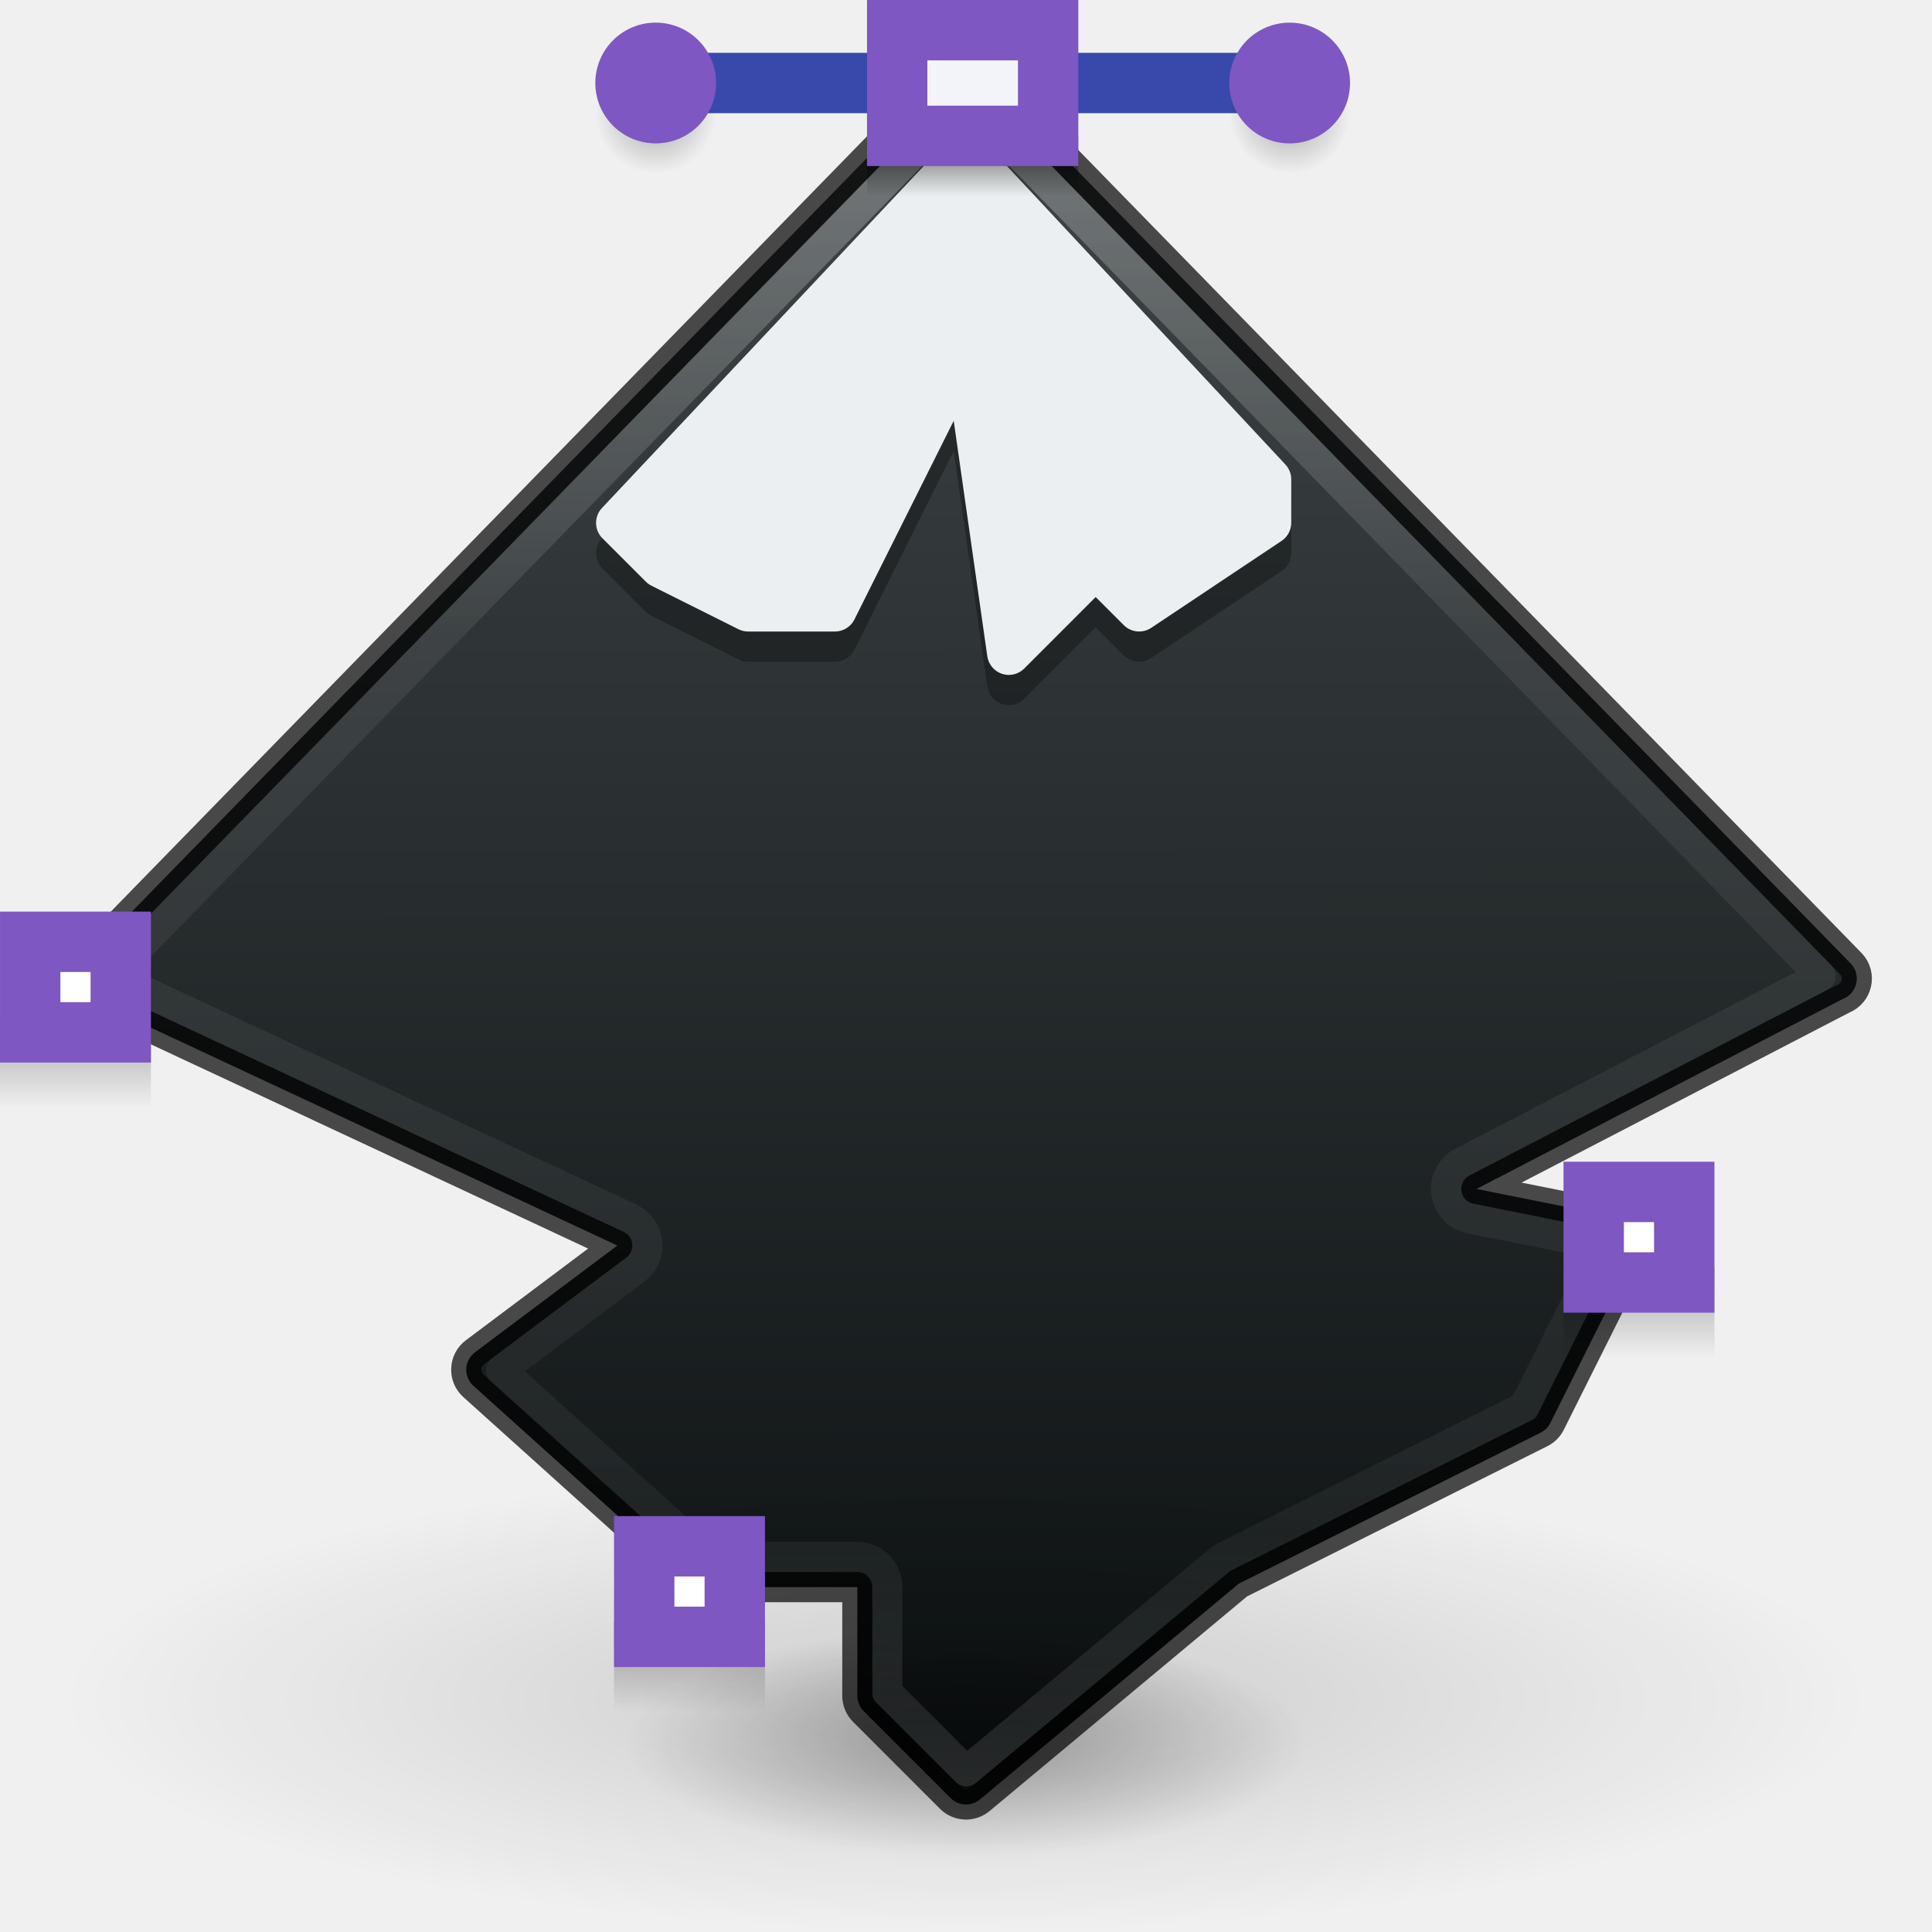
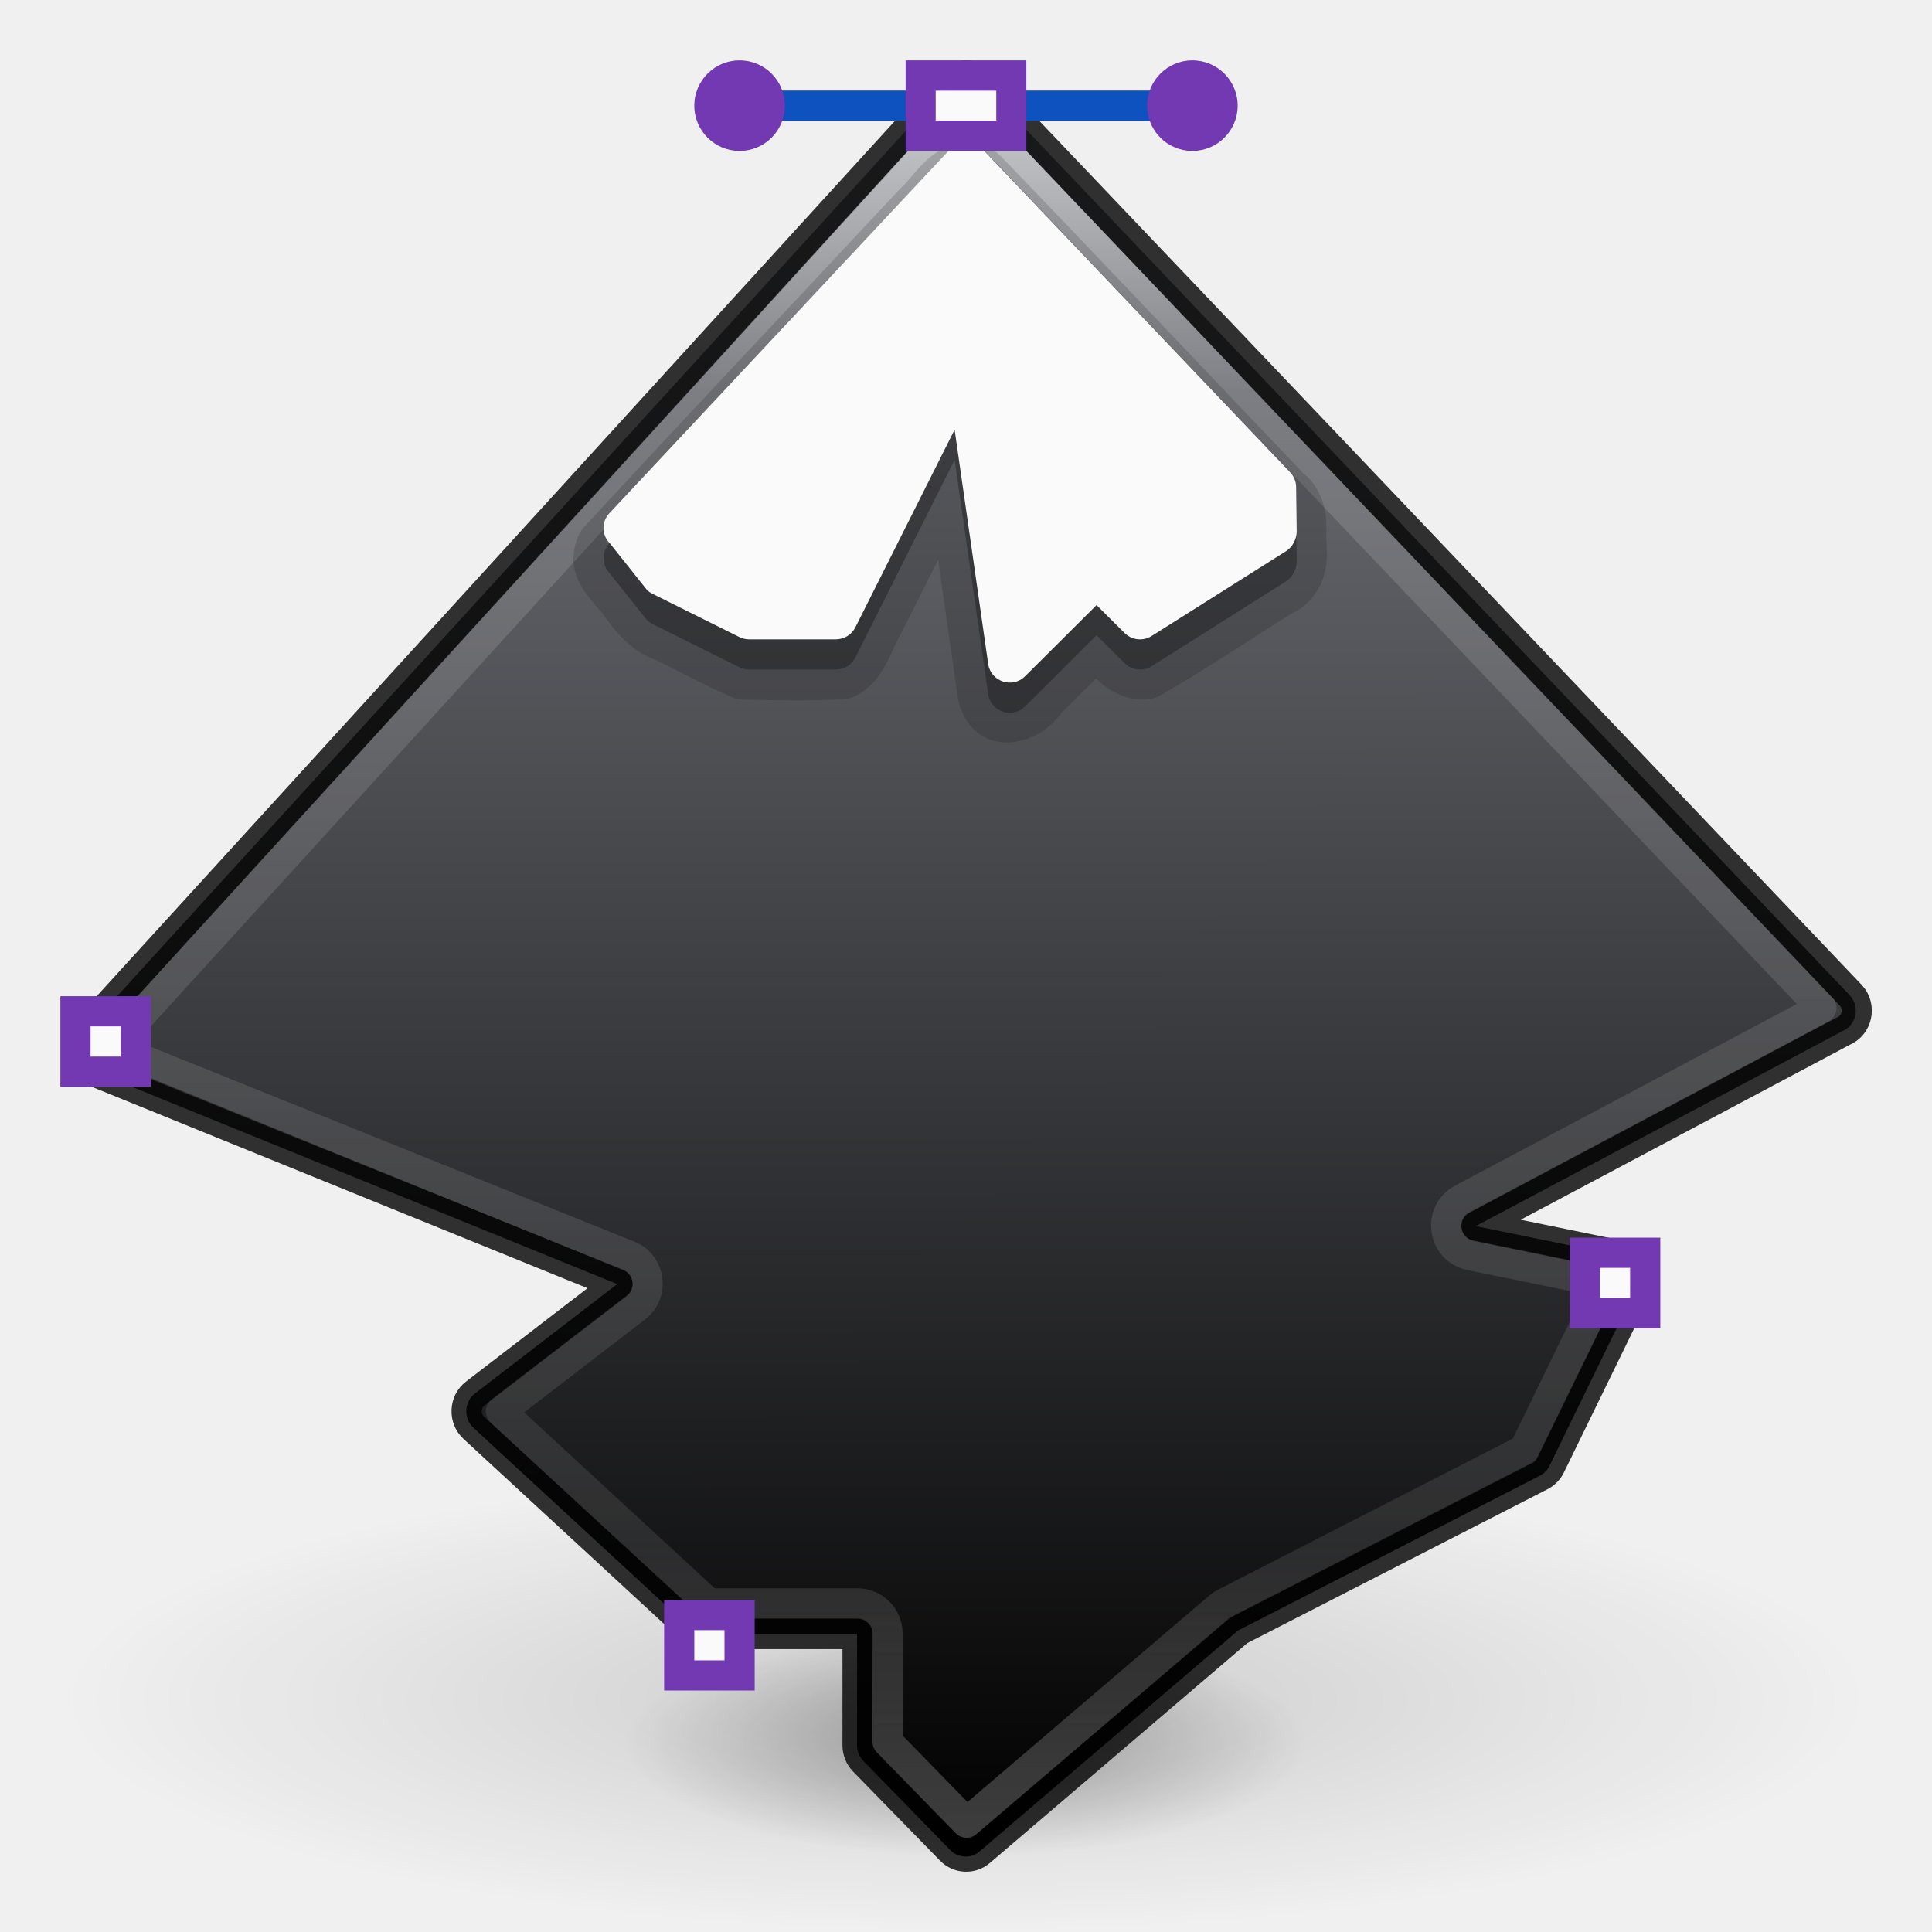
<svg xmlns="http://www.w3.org/2000/svg" xmlns:xlink="http://www.w3.org/1999/xlink" version="1.1" width="64" height="64" id="svg6649">
  <defs id="defs6651">
    <linearGradient id="linearGradient1293">
      <stop offset="0" style="stop-color:#ffffff;stop-opacity:1" id="stop1285" />
      <stop offset="0.328" style="stop-color:#ffffff;stop-opacity:0.235" id="stop1287" />
      <stop offset="0.851" style="stop-color:#ffffff;stop-opacity:0.157" id="stop1289" />
      <stop offset="1" style="stop-color:#ffffff;stop-opacity:0.392" id="stop1291" />
    </linearGradient>
    <linearGradient x1="24" y1="5" x2="24" y2="43" id="linearGradient3058" xlink:href="#linearGradient3924-1" gradientUnits="userSpaceOnUse" gradientTransform="translate(4e-6,1.000006)" />
    <linearGradient id="linearGradient3924-1">
      <stop id="stop3926-3" style="stop-color:#ffffff;stop-opacity:1" offset="0" />
      <stop id="stop3928-91" style="stop-color:#ffffff;stop-opacity:0.235" offset="0.063" />
      <stop id="stop3930-6" style="stop-color:#ffffff;stop-opacity:0.157" offset="0.951" />
      <stop id="stop3932-6" style="stop-color:#ffffff;stop-opacity:0.392" offset="1" />
    </linearGradient>
    <radialGradient cx="6.73" cy="9.957" r="12.672" fx="6.2" fy="9.957" id="radialGradient5521-1" xlink:href="#linearGradient2867-449-88-871-390-598-476-591-434-148-57-177-8-3-3-6-4-8-8-8" gradientUnits="userSpaceOnUse" gradientTransform="matrix(0,9.497552,-11.65996,0,140.9306,-79.16098)" />
    <linearGradient id="linearGradient2867-449-88-871-390-598-476-591-434-148-57-177-8-3-3-6-4-8-8-8">
      <stop id="stop3750-1-0-7-6-6-1-3-9" style="stop-color:#29abe2;stop-opacity:1" offset="0" />
      <stop id="stop3752-3-7-4-0-32-8-923-0" style="stop-color:#28aae1;stop-opacity:1" offset="0.262" />
      <stop id="stop3754-1-8-5-2-7-6-7-1" style="stop-color:#1d99d6;stop-opacity:1" offset="0.705" />
      <stop id="stop3756-1-6-2-6-6-1-96-6" style="stop-color:#0274bd;stop-opacity:1" offset="1" />
    </linearGradient>
    <radialGradient cx="4.993" cy="43.5" r="2.5" fx="4.993" fy="43.5" id="radialGradient3013" xlink:href="#linearGradient3688-166-749" gradientUnits="userSpaceOnUse" gradientTransform="matrix(2.003784,0,0,1.4,27.98813,-17.4)" />
    <linearGradient id="linearGradient3688-166-749">
      <stop id="stop2883" style="stop-color:#181818;stop-opacity:1" offset="0" />
      <stop id="stop2885" style="stop-color:#181818;stop-opacity:0" offset="1" />
    </linearGradient>
    <radialGradient cx="4.993" cy="43.5" r="2.5" fx="4.993" fy="43.5" id="radialGradient3015" xlink:href="#linearGradient3688-464-309" gradientUnits="userSpaceOnUse" gradientTransform="matrix(2.003784,0,0,1.4,-20.01187,-104.4)" />
    <linearGradient id="linearGradient3688-464-309">
      <stop id="stop2889" style="stop-color:#181818;stop-opacity:1" offset="0" />
      <stop id="stop2891" style="stop-color:#181818;stop-opacity:0" offset="1" />
    </linearGradient>
    <linearGradient id="linearGradient3702-501-757">
      <stop id="stop2895" style="stop-color:#181818;stop-opacity:0" offset="0" />
      <stop id="stop2897" style="stop-color:#181818;stop-opacity:1" offset="0.5" />
      <stop id="stop2899" style="stop-color:#181818;stop-opacity:0" offset="1" />
    </linearGradient>
    <linearGradient x1="25.058" y1="47.028" x2="25.058" y2="39.999" id="linearGradient6647" xlink:href="#linearGradient3702-501-757" gradientUnits="userSpaceOnUse" />
    <radialGradient id="radialGradient3045" gradientUnits="userSpaceOnUse" cy="8.45" cx="11.546" gradientTransform="matrix(1.9428e-8,2.337,-2.4723,-4.3056e-8,-1.983826,-17.37086)" r="20">
      <stop id="stop3750-6-3-7-0-5-3-5-7" stop-color="#a0a0a0" offset="0" />
      <stop id="stop3752-3-7-7-6-4-4-3-4" stop-color="#a0a0a0" offset=".262" />
      <stop id="stop3754-1-7-4-6-36-7-7-2-4" stop-color="#8e8e8e" offset=".705" />
      <stop id="stop3756-7-5-7-1-4-3-1-7" stop-color="#666" offset="1" />
    </radialGradient>
    <linearGradient id="linearGradient3037" y2="43" gradientUnits="userSpaceOnUse" x2="24" gradientTransform="translate(-46.87382,-4.935858)" y1="5" x1="24">
      <stop id="stop3926-2-0" stop-color="#fff" offset="0" />
      <stop id="stop3928-2-0" stop-color="#fff" stop-opacity=".235" offset=".063" />
      <stop id="stop3930-6-1" stop-color="#fff" stop-opacity=".157" offset=".951" />
      <stop id="stop3932-1-6" stop-color="#fff" stop-opacity=".392" offset="1" />
    </linearGradient>
    <radialGradient gradientTransform="matrix(2.003784,0,0,1.4,27.98813,-17.4)" gradientUnits="userSpaceOnUse" xlink:href="#linearGradient3688-166-749" id="radialGradient3013-896" fy="43.5" fx="4.993" r="2.5" cy="43.5" cx="4.993" />
    <radialGradient gradientTransform="matrix(2.003784,0,0,1.4,-20.01187,-104.4)" gradientUnits="userSpaceOnUse" xlink:href="#linearGradient3688-166-749" id="radialGradient3015-826" fy="43.5" fx="4.993" r="2.5" cy="43.5" cx="4.993" />
    <radialGradient gradientTransform="matrix(0,9.497552,-11.65996,0,140.9306,-79.16097)" gradientUnits="userSpaceOnUse" xlink:href="#radialGradient3045" id="radialGradient4144" fy="9.957" fx="6.2" r="12.672" cy="9.957" cx="6.73" />
    <linearGradient id="linearGradient2867-449-88-871-390-598-476-591-434-148-57-177-8-3-3-6-4-8-8-8-5">
      <stop offset="0" style="stop-color:#919caf;stop-opacity:1" id="stop3750-1-0-7-6-6-1-3-9-3" />
      <stop offset="0.262" style="stop-color:#68758e;stop-opacity:1" id="stop3752-3-7-4-0-32-8-923-0-7" />
      <stop offset="0.705" style="stop-color:#485a6c;stop-opacity:1" id="stop3754-1-8-5-2-7-6-7-1-9" />
      <stop offset="1" style="stop-color:#444c5c;stop-opacity:1" id="stop3756-1-6-2-6-6-1-96-6-0" />
    </linearGradient>
    <linearGradient gradientTransform="translate(1.17e-5,1.00001)" gradientUnits="userSpaceOnUse" xlink:href="#linearGradient4187" id="linearGradient3153" y2="41.891" x2="24" y1="6.111" x1="24" />
    <linearGradient id="linearGradient4187">
      <stop offset="0" style="stop-color:#ffffff;stop-opacity:1" id="stop4189" />
      <stop offset="0.021" style="stop-color:#ffffff;stop-opacity:0.235" id="stop4191" />
      <stop offset="0.977" style="stop-color:#ffffff;stop-opacity:0.157" id="stop4193" />
      <stop offset="1" style="stop-color:#ffffff;stop-opacity:0.392" id="stop4195" />
    </linearGradient>
-     <linearGradient id="linearGradient4837">
-       <stop style="stop-color:#000000;stop-opacity:0.31" offset="0" id="stop4839" />
-       <stop style="stop-color:#000000;stop-opacity:0;" offset="1" id="stop4841" />
-     </linearGradient>
    <radialGradient xlink:href="#linearGradient4632-92-3-0-8-1-6" id="radialGradient3857-4" gradientUnits="userSpaceOnUse" gradientTransform="matrix(0,1.355654,-1.355654,0,-3.519522,32.66473)" cx="32" cy="4.342" fx="32" fy="4.342" r="27.5" />
    <linearGradient id="linearGradient4632-92-3-0-8-1-6">
      <stop offset="0" style="stop-color:#fafafa;stop-opacity:1" id="stop4634-68-8-0-2-9-1" />
      <stop offset="1" style="stop-color:#e1e1e1;stop-opacity:1" id="stop4636-8-21-7-1-4-9" />
    </linearGradient>
    <linearGradient id="linearGradient4187-3">
      <stop id="stop4189-6" style="stop-color:#ffffff;stop-opacity:1" offset="0" />
      <stop id="stop4191-7" style="stop-color:#ffffff;stop-opacity:0.235" offset="0.397" />
      <stop id="stop4193-5" style="stop-color:#ffffff;stop-opacity:0.157" offset="0.809" />
      <stop id="stop4195-3" style="stop-color:#ffffff;stop-opacity:0.392" offset="1" />
    </linearGradient>
    <radialGradient cx="4.054" cy="7.202" r="12.672" fx="4.054" fy="7.202" id="radialGradient4144-5" xlink:href="#linearGradient4223" gradientUnits="userSpaceOnUse" gradientTransform="matrix(-4.996957,4.973768,-6.601395,-6.632173,27.06578,54.9256)" />
    <linearGradient id="linearGradient4223">
      <stop offset="0" style="stop-color:#cdf87e;stop-opacity:1" id="stop4225" />
      <stop offset="0.262" style="stop-color:#a2e34f;stop-opacity:1" id="stop4227" />
      <stop offset="0.661" style="stop-color:#68b723;stop-opacity:1" id="stop4229" />
      <stop offset="1" style="stop-color:#1d7e0d;stop-opacity:1" id="stop4231" />
    </linearGradient>
    <radialGradient gradientTransform="matrix(3.710209,0,0,0.9542765,-99.39267,0.9281005)" gradientUnits="userSpaceOnUse" xlink:href="#linearGradient3966" id="radialGradient4284-8" fy="44.129" fx="23.668" r="6.1" cy="44.129" cx="23.668" />
    <linearGradient id="linearGradient3966">
      <stop offset="0" style="stop-color:#000000;stop-opacity:1" id="stop3968" />
      <stop offset="1" style="stop-color:#000000;stop-opacity:0" id="stop3970" />
    </linearGradient>
    <radialGradient gradientTransform="matrix(1.39625,0,0,0.4638283,-44.62557,23.67268)" gradientUnits="userSpaceOnUse" xlink:href="#linearGradient3966" id="radialGradient4284" fy="44.129" fx="23.668" r="6.1" cy="44.129" cx="23.668" />
-     <radialGradient xlink:href="#linearGradient4837" id="radialGradient4320-6" gradientUnits="userSpaceOnUse" cx="16.5" cy="6.5" fx="16.5" fy="6.5" r="1.5" gradientTransform="matrix(1.333352,0,0,1.333352,38.02921,-10.69522)" />
-     <linearGradient xlink:href="#linearGradient4837" id="linearGradient4302-0" x1="24" y1="7" x2="24" y2="8" gradientUnits="userSpaceOnUse" gradientTransform="matrix(1.75,0,0,1,5.508231,-15.31347)" />
-     <radialGradient xlink:href="#linearGradient4837" id="radialGradient4314-6" cx="16.5" cy="6.5" fx="16.5" fy="6.5" r="1.5" gradientUnits="userSpaceOnUse" gradientTransform="matrix(1.333352,0,0,1.333352,13.28485,-18.81553)" />
    <radialGradient cx="6.953" cy="9.957" r="12.672" fx="6.953" fy="9.957" id="radialGradient3988-3" xlink:href="#linearGradient2867-449-88-871-390-598-476-591-434-148-57-177-8-3-3-6-4-8-8-8-5-7-8" gradientUnits="userSpaceOnUse" gradientTransform="matrix(0,5.938034,-7.290009,0,125.3884,-4.72386)" />
    <linearGradient id="linearGradient2867-449-88-871-390-598-476-591-434-148-57-177-8-3-3-6-4-8-8-8-5-7-8">
      <stop id="stop3750-1-0-7-6-6-1-3-9-3-9-2" style="stop-color:#404648;stop-opacity:1" offset="0" />
      <stop id="stop3754-1-8-5-2-7-6-7-1-9-1-0" style="stop-color:#0c1011;stop-opacity:1" offset="1" />
    </linearGradient>
-     <linearGradient xlink:href="#linearGradient2867-449-88-871-390-598-476-591-434-148-57-177-8-3-3-6-4-8-8-8-5-7-8" id="linearGradient1227" x1="24.547" y1="3.112" x2="24.573" y2="45.03" gradientUnits="userSpaceOnUse" gradientTransform="matrix(1.371937,0,0,1.37228,-1.663606,-2.091966)" />
    <linearGradient x1="24" y1="6.032" x2="24" y2="41.934" id="linearGradient3024" xlink:href="#linearGradient3895" gradientUnits="userSpaceOnUse" gradientTransform="translate(22.37593,41.86467)" />
    <linearGradient id="linearGradient3895">
      <stop id="stop3897" style="stop-color:#ffffff;stop-opacity:1" offset="0" />
      <stop id="stop3899" style="stop-color:#ffffff;stop-opacity:0.235" offset="0.03" />
      <stop id="stop3901" style="stop-color:#ffffff;stop-opacity:0.157" offset="0.978" />
      <stop id="stop3903" style="stop-color:#ffffff;stop-opacity:0.392" offset="1" />
    </linearGradient>
    <radialGradient gradientTransform="matrix(3.710209,0,0,0.9542765,-99.39267,0.9281005)" gradientUnits="userSpaceOnUse" xlink:href="#linearGradient3966" id="radialGradient4284-8-3" fy="44.129" fx="23.668" r="6.1" cy="44.129" cx="23.668" />
    <radialGradient gradientTransform="matrix(1.39625,0,0,0.4638283,-44.62557,23.67268)" gradientUnits="userSpaceOnUse" xlink:href="#linearGradient3966" id="radialGradient4284-5" fy="44.129" fx="23.668" r="6.1" cy="44.129" cx="23.668" />
-     <linearGradient xlink:href="#linearGradient4837" id="linearGradient4413-5-8-3" gradientUnits="userSpaceOnUse" gradientTransform="matrix(1,0,0,1.666667,-14.29841,-1800.859)" x1="42" y1="1084.02" x2="45" y2="1084.02" />
-     <linearGradient xlink:href="#linearGradient4837" id="linearGradient1084" gradientUnits="userSpaceOnUse" gradientTransform="matrix(1,0,0,1.666667,-14.29841,-1800.859)" x1="42" y1="1084.02" x2="45" y2="1084.02" />
-     <linearGradient xlink:href="#linearGradient4837" id="linearGradient1100" gradientUnits="userSpaceOnUse" gradientTransform="matrix(1,0,0,1.666667,-14.29841,-1800.859)" x1="42" y1="1084.02" x2="45" y2="1084.02" />
-     <linearGradient xlink:href="#linearGradient1293" id="linearGradient1038" x1="21.636" y1="97.074" x2="21.704" y2="153.549" gradientUnits="userSpaceOnUse" gradientTransform="translate(10.33638,-94.37908)" />
+     <linearGradient xlink:href="#linearGradient1187" id="linearGradient1227-3" x1="24.547" y1="3.112" x2="24.573" y2="45.03" gradientUnits="userSpaceOnUse" gradientTransform="matrix(1.370884,0,0,1.405831,-1.649583,-1.874792)" />
+     <linearGradient id="linearGradient1187">
+       <stop id="stop1183" style="stop-color:#7e8087;stop-opacity:1" offset="0" />
+       <stop id="stop1185" style="stop-color:#000000;stop-opacity:1" offset="1" />
+     </linearGradient>
+     <linearGradient id="linearGradient4858">
+       <stop style="stop-color:#ffffff;stop-opacity:1;" offset="0" id="stop4860" />
+       <stop id="stop4866" offset="0.172" style="stop-color:#ffffff;stop-opacity:0.235" />
+       <stop style="stop-color:#ffffff;stop-opacity:0.157" offset="0.834" id="stop4868" />
+       <stop style="stop-color:#ffffff;stop-opacity:0.392" offset="1" id="stop4862" />
+     </linearGradient>
+     <radialGradient gradientTransform="matrix(3.710209,0,0,0.9542765,-99.39267,0.9281005)" gradientUnits="userSpaceOnUse" xlink:href="#linearGradient3966" id="radialGradient4284-8-36" fy="44.129" fx="23.668" r="6.1" cy="44.129" cx="23.668" />
+     <radialGradient gradientTransform="matrix(1.39625,0,0,0.4638283,-44.62557,23.67268)" gradientUnits="userSpaceOnUse" xlink:href="#linearGradient3966" id="radialGradient4284-3" fy="44.129" fx="23.668" r="6.1" cy="44.129" cx="23.668" />
+     <linearGradient xlink:href="#linearGradient4858" id="linearGradient988" x1="107.006" y1="58.016" x2="107.006" y2="115.891" gradientUnits="userSpaceOnUse" gradientTransform="matrix(0.9997335,0,0,1.000076,-74.98516,-55.02025)" />
  </defs>
  <g id="g22" transform="translate(-137.2203,-35.54237)" />
-   <path style="color:#000000;font-style:normal;font-variant:normal;font-weight:normal;font-stretch:normal;font-size:medium;line-height:normal;font-family:sans-serif;text-indent:0;text-align:start;text-decoration:none;text-decoration-line:none;text-decoration-style:solid;text-decoration-color:#000000;letter-spacing:normal;word-spacing:normal;text-transform:none;writing-mode:lr-tb;direction:ltr;baseline-shift:baseline;text-anchor:start;white-space:normal;clip-rule:nonzero;display:inline;overflow:visible;visibility:visible;opacity:1;isolation:auto;mix-blend-mode:normal;color-interpolation:sRGB;color-interpolation-filters:linearRGB;solid-color:#000000;solid-opacity:1;fill:url(#linearGradient1227);fill-opacity:1;fill-rule:evenodd;stroke:none;stroke-width:1px;stroke-linecap:round;stroke-linejoin:round;stroke-miterlimit:4;stroke-dasharray:none;stroke-dashoffset:0;stroke-opacity:1;color-rendering:auto;image-rendering:auto;shape-rendering:auto;text-rendering:auto;enable-background:accumulate" d="m 32.014,2.178 c -0.205,-0.003 -0.401,0.081 -0.54,0.231 L 2.684,31.926 C 2.337,32.299 2.476,32.903 2.951,33.087 l 17.499,8.173 -4.718,3.538 c -0.362,0.273 -0.385,0.808 -0.048,1.111 l 7.198,6.48 c 0.132,0.119 0.303,0.185 0.481,0.186 h 5.038 v 3.6 c 3.5e-5,0.191 0.076,0.374 0.211,0.509 l 2.879,2.88 c 0.263,0.264 0.684,0.283 0.97,0.045 l 8.572,-7.146 10.001,-5.003 c 0.14,-0.07 0.254,-0.183 0.323,-0.323 l 2.879,-5.76 c 0.211,-0.424 -0.039,-0.933 -0.503,-1.026 l -4.822,-0.965 12.146,-6.3 c 0.469,-0.188 0.603,-0.789 0.259,-1.159 L 32.525,2.409 C 32.393,2.266 32.209,2.183 32.014,2.178 Z" id="path4288-1" />
-   <path style="color:#000000;font-style:normal;font-variant:normal;font-weight:normal;font-stretch:normal;font-size:medium;line-height:normal;font-family:sans-serif;text-indent:0;text-align:start;text-decoration:none;text-decoration-line:none;text-decoration-style:solid;text-decoration-color:#000000;letter-spacing:normal;word-spacing:normal;text-transform:none;writing-mode:lr-tb;direction:ltr;baseline-shift:baseline;text-anchor:start;white-space:normal;clip-rule:nonzero;display:inline;overflow:visible;visibility:visible;opacity:0.7;isolation:auto;mix-blend-mode:normal;color-interpolation:sRGB;color-interpolation-filters:linearRGB;solid-color:#000000;solid-opacity:1;fill:none;fill-opacity:1;fill-rule:evenodd;stroke:#000000;stroke-width:1;stroke-linecap:round;stroke-linejoin:round;stroke-miterlimit:4;stroke-dasharray:none;stroke-dashoffset:0;stroke-opacity:1;color-rendering:auto;image-rendering:auto;shape-rendering:auto;text-rendering:auto;enable-background:accumulate" d="m 32.014,2.178 c -0.205,-0.003 -0.401,0.081 -0.54,0.231 L 2.684,31.926 C 2.337,32.299 2.476,32.903 2.951,33.087 l 17.499,8.173 -4.718,3.538 c -0.362,0.273 -0.385,0.808 -0.048,1.111 l 7.198,6.48 c 0.132,0.119 0.303,0.185 0.481,0.186 h 5.038 v 3.6 c 3.5e-5,0.191 0.076,0.374 0.211,0.509 l 2.879,2.88 c 0.263,0.264 0.684,0.283 0.97,0.045 l 8.572,-7.146 10.001,-5.003 c 0.14,-0.07 0.254,-0.183 0.323,-0.323 l 2.879,-5.76 c 0.211,-0.424 -0.039,-0.933 -0.503,-1.026 l -4.822,-0.965 12.146,-6.3 c 0.469,-0.188 0.603,-0.789 0.259,-1.159 L 32.525,2.409 C 32.393,2.266 32.209,2.183 32.014,2.178 Z" id="path4288-1-9" />
-   <path style="color:#000000;font-style:normal;font-variant:normal;font-weight:normal;font-stretch:normal;font-size:medium;line-height:normal;font-family:sans-serif;text-indent:0;text-align:start;text-decoration:none;text-decoration-line:none;text-decoration-style:solid;text-decoration-color:#000000;letter-spacing:normal;word-spacing:normal;text-transform:none;writing-mode:lr-tb;direction:ltr;baseline-shift:baseline;text-anchor:start;white-space:normal;clip-rule:nonzero;display:inline;overflow:visible;visibility:visible;opacity:0.3;isolation:auto;mix-blend-mode:normal;color-interpolation:sRGB;color-interpolation-filters:linearRGB;solid-color:#000000;solid-opacity:1;fill:#000000;fill-opacity:1;fill-rule:evenodd;stroke:none;stroke-width:1px;stroke-linecap:round;stroke-linejoin:round;stroke-miterlimit:4;stroke-dasharray:none;stroke-dashoffset:0;stroke-opacity:1;color-rendering:auto;image-rendering:auto;shape-rendering:auto;text-rendering:auto;enable-background:accumulate" d="M 31.994,5.362 A 0.72,0.72 0 0 0 31.457,5.589 L 19.941,17.829 a 0.72,0.72 0 0 0 0.014,1.001 l 1.439,1.44 a 0.72,0.72 0 0 0 0.188,0.135 l 2.879,1.44 a 0.72,0.72 0 0 0 0.32,0.076 h 2.879 a 0.72,0.72 0 0 0 0.644,-0.399 l 3.289,-6.581 1.113,7.801 a 0.72,0.72 0 0 0 1.22,0.408 l 2.37,-2.371 0.931,0.931 a 0.72,0.72 0 0 0 0.908,0.09 l 4.318,-2.88 a 0.72,0.72 0 0 0 0.321,-0.599 v -1.44 A 0.72,0.72 0 0 0 42.582,16.389 L 32.506,5.589 A 0.72,0.72 0 0 0 31.994,5.362 Z" id="path4284-7-6" />
-   <path style="color:#000000;font-style:normal;font-variant:normal;font-weight:normal;font-stretch:normal;font-size:medium;line-height:normal;font-family:sans-serif;text-indent:0;text-align:start;text-decoration:none;text-decoration-line:none;text-decoration-style:solid;text-decoration-color:#000000;letter-spacing:normal;word-spacing:normal;text-transform:none;writing-mode:lr-tb;direction:ltr;baseline-shift:baseline;text-anchor:start;white-space:normal;clip-rule:nonzero;display:inline;overflow:visible;visibility:visible;opacity:1;isolation:auto;mix-blend-mode:normal;color-interpolation:sRGB;color-interpolation-filters:linearRGB;solid-color:#000000;solid-opacity:1;fill:#eceff1;fill-opacity:1;fill-rule:evenodd;stroke:none;stroke-width:1px;stroke-linecap:round;stroke-linejoin:round;stroke-miterlimit:4;stroke-dasharray:none;stroke-dashoffset:0;stroke-opacity:1;color-rendering:auto;image-rendering:auto;shape-rendering:auto;text-rendering:auto;enable-background:accumulate" d="M 31.994,4.362 A 0.72,0.72 0 0 0 31.457,4.589 L 19.941,16.828 a 0.72,0.72 0 0 0 0.014,1.001 l 1.439,1.44 a 0.72,0.72 0 0 0 0.188,0.135 l 2.879,1.44 a 0.72,0.72 0 0 0 0.32,0.076 h 2.879 a 0.72,0.72 0 0 0 0.644,-0.399 l 3.289,-6.581 1.113,7.801 a 0.72,0.72 0 0 0 1.22,0.408 l 2.37,-2.371 0.931,0.931 a 0.72,0.72 0 0 0 0.908,0.09 l 4.318,-2.88 a 0.72,0.72 0 0 0 0.321,-0.599 v -1.44 A 0.72,0.72 0 0 0 42.582,15.389 L 32.506,4.589 A 0.72,0.72 0 0 0 31.994,4.362 Z" id="path4284-7" />
  <g id="g4270" transform="matrix(1.325541,0,0,1.325541,47.34837,-0.7642773)">
    <path style="color:#000000;display:inline;overflow:visible;visibility:visible;opacity:0.15;fill:url(#radialGradient4284-8-3);fill-opacity:1;fill-rule:nonzero;stroke:none;stroke-width:1;marker:none;enable-background:accumulate" id="path3964-9" d="m 11.053,43.039 a 22.632,5.821 0 0 1 -45.265,0 22.632,5.821 0 1 1 45.265,0 z" />
    <path style="color:#000000;display:inline;overflow:visible;visibility:visible;opacity:0.3;fill:url(#radialGradient4284-5);fill-opacity:1;fill-rule:nonzero;stroke:none;stroke-width:1;marker:none;enable-background:accumulate" id="path3964" d="m -3.062,44.141 a 8.517,2.829 0 0 1 -17.034,0 8.517,2.829 0 1 1 17.034,0 z" />
  </g>
-   <path style="color:#000000;font-style:normal;font-variant:normal;font-weight:normal;font-stretch:normal;font-size:medium;line-height:normal;font-family:sans-serif;text-indent:0;text-align:start;text-decoration:none;text-decoration-line:none;text-decoration-style:solid;text-decoration-color:#000000;letter-spacing:normal;word-spacing:normal;text-transform:none;writing-mode:lr-tb;direction:ltr;baseline-shift:baseline;text-anchor:start;white-space:normal;clip-rule:nonzero;display:inline;overflow:visible;visibility:visible;opacity:0.3;isolation:auto;mix-blend-mode:normal;color-interpolation:sRGB;color-interpolation-filters:linearRGB;solid-color:#000000;solid-opacity:1;fill:none;fill-opacity:1;fill-rule:evenodd;stroke:url(#linearGradient1038);stroke-width:1;stroke-linecap:round;stroke-linejoin:round;stroke-miterlimit:4;stroke-dasharray:none;stroke-dashoffset:0;stroke-opacity:1;color-rendering:auto;image-rendering:auto;shape-rendering:auto;text-rendering:auto;enable-background:accumulate" d="M 31.989,3.301 3.678,32.326 20.864,40.353 a 1,1 0 0 1 0.176,1.707 l -4.443,3.332 6.867,6.182 h 4.928 a 1,1 0 0 1 1,1 v 3.482 l 2.617,2.619 8.375,-6.982 a 1,1 0 0 1 0.193,-0.127 l 9.918,-4.961 2.672,-5.348 -4.461,-0.893 a 1,1 0 0 1 -0.264,-1.869 l 11.869,-6.158 z" id="path4288-1-93" />
-   <g id="g1012" transform="translate(-18.85714,5.963854)">
-     <g transform="translate(0,-0.00499142)" id="g999">
-       <rect style="opacity:1;fill:#3949ab;fill-opacity:1;stroke:none;stroke-width:2;stroke-linecap:round;stroke-linejoin:round;stroke-miterlimit:4;stroke-dasharray:none;stroke-opacity:1" id="rect4306-6" width="21" height="2" x="40.578" y="-4.209" />
-       <g id="g976" transform="translate(5.293112,7.93985)">
-         <circle style="opacity:1;fill:url(#radialGradient4314-6);fill-opacity:1;stroke:none;stroke-width:2;stroke-linecap:round;stroke-linejoin:round;stroke-miterlimit:4;stroke-dasharray:none;stroke-opacity:1" id="circle4310-2" cx="35.285" cy="-10.149" r="2" />
-         <circle r="2" cy="-11.149" cx="35.285" id="path4308-2" style="opacity:1;fill:#7e57c2;fill-opacity:1;stroke:none;stroke-width:2;stroke-linecap:round;stroke-linejoin:round;stroke-miterlimit:4;stroke-dasharray:none;stroke-opacity:1" />
-       </g>
-       <g id="g972" transform="translate(1.548497,-0.1804511)">
-         <circle r="2" cy="-2.028" cx="60.03" id="circle4316-3" style="opacity:1;fill:url(#radialGradient4320-6);fill-opacity:1;stroke:none;stroke-width:2;stroke-linecap:round;stroke-linejoin:round;stroke-miterlimit:4;stroke-dasharray:none;stroke-opacity:1" />
-         <circle style="opacity:1;fill:#7e57c2;fill-opacity:1;stroke:none;stroke-width:2;stroke-linecap:round;stroke-linejoin:round;stroke-miterlimit:4;stroke-dasharray:none;stroke-opacity:1" id="circle4318-7" cx="60.03" cy="-3.028" r="2" />
-       </g>
-     </g>
-     <g transform="translate(3.569892,7.849624)" id="g980">
-       <rect style="opacity:1;fill:url(#linearGradient4302-0);fill-opacity:1;stroke:none;stroke-width:2;stroke-linecap:round;stroke-linejoin:round;stroke-miterlimit:4;stroke-dasharray:none;stroke-opacity:1" id="rect4294-9" width="7" height="2" x="44.008" y="-9.313" />
-       <rect style="opacity:1;fill:#ffffff;fill-opacity:0.941;stroke:#7e57c2;stroke-width:2;stroke-linejoin:miter;stroke-miterlimit:4;stroke-dasharray:none;stroke-opacity:1" id="rect1332" width="5" height="3.5" x="45.008" y="-12.813" />
-     </g>
+   <path style="color:#000000;font-style:normal;font-variant:normal;font-weight:normal;font-stretch:normal;font-size:medium;line-height:normal;font-family:sans-serif;text-indent:0;text-align:start;text-decoration:none;text-decoration-line:none;text-decoration-style:solid;text-decoration-color:#000000;letter-spacing:normal;word-spacing:normal;text-transform:none;writing-mode:lr-tb;direction:ltr;baseline-shift:baseline;text-anchor:start;white-space:normal;clip-rule:nonzero;display:inline;overflow:visible;visibility:visible;isolation:auto;mix-blend-mode:normal;color-interpolation:sRGB;color-interpolation-filters:linearRGB;solid-color:#000000;solid-opacity:1;fill:url(#linearGradient1227-3);fill-opacity:1;fill-rule:evenodd;stroke:none;stroke-width:1px;stroke-linecap:round;stroke-linejoin:round;stroke-miterlimit:4;stroke-dasharray:none;stroke-dashoffset:0;stroke-opacity:1;color-rendering:auto;image-rendering:auto;shape-rendering:auto;text-rendering:auto;enable-background:accumulate" d="m 32.002,2.5 c -0.204,-0.003 -0.401,0.082 -0.539,0.236 L 2.733,34.257 C 2.387,34.638 2.526,35.258 3,35.446 l 17.447,7.091 -4.714,3.624 c -0.362,0.279 -0.385,0.828 -0.048,1.138 l 7.192,6.638 c 0.132,0.122 0.303,0.19 0.48,0.19 h 5.034 v 3.688 c 3.8e-5,0.196 0.076,0.383 0.211,0.521 l 2.877,2.95 c 0.263,0.27 0.683,0.29 0.969,0.046 l 8.566,-7.321 9.993,-5.125 c 0.14,-0.072 0.253,-0.188 0.323,-0.331 l 2.877,-5.9 c 0.211,-0.435 -0.039,-0.956 -0.503,-1.052 L 48.886,40.616 61.023,34.162 c 0.469,-0.193 0.602,-0.808 0.258,-1.187 L 32.513,2.736 C 32.381,2.59 32.197,2.504 32.002,2.5 Z" id="path4288-1-6" />
+   <path style="color:#000000;font-style:normal;font-variant:normal;font-weight:normal;font-stretch:normal;font-size:medium;line-height:normal;font-family:sans-serif;text-indent:0;text-align:start;text-decoration:none;text-decoration-line:none;text-decoration-style:solid;text-decoration-color:#000000;letter-spacing:normal;word-spacing:normal;text-transform:none;writing-mode:lr-tb;direction:ltr;baseline-shift:baseline;text-anchor:start;white-space:normal;clip-rule:nonzero;display:inline;overflow:visible;visibility:visible;opacity:0.8;isolation:auto;mix-blend-mode:normal;color-interpolation:sRGB;color-interpolation-filters:linearRGB;solid-color:#000000;solid-opacity:1;fill:none;fill-opacity:1;fill-rule:evenodd;stroke:#000000;stroke-width:1;stroke-linecap:round;stroke-linejoin:round;stroke-miterlimit:4;stroke-dasharray:none;stroke-dashoffset:0;stroke-opacity:1;color-rendering:auto;image-rendering:auto;shape-rendering:auto;text-rendering:auto;enable-background:accumulate" d="m 32.019,2.5 c -0.204,-0.003 -0.401,0.082 -0.54,0.236 L 2.733,34.257 C 2.387,34.638 2.526,35.258 3,35.446 l 17.459,7.092 -4.716,3.624 c -0.362,0.279 -0.384,0.827 -0.048,1.138 l 7.195,6.638 c 0.132,0.122 0.303,0.19 0.481,0.19 h 5.037 v 3.688 c 3.7e-5,0.196 0.076,0.383 0.211,0.521 l 2.878,2.95 c 0.263,0.27 0.683,0.29 0.97,0.046 l 8.57,-7.321 9.998,-5.125 c 0.14,-0.072 0.253,-0.188 0.323,-0.331 l 2.878,-5.9 c 0.211,-0.435 -0.039,-0.956 -0.503,-1.052 l -4.82,-0.988 12.142,-6.454 c 0.469,-0.193 0.603,-0.808 0.259,-1.187 L 32.531,2.736 C 32.399,2.59 32.214,2.505 32.019,2.5 Z" id="path4288-1-7" />
+   <path id="path4288-1-6-7" style="color:#000000;font-style:normal;font-variant:normal;font-weight:normal;font-stretch:normal;font-size:medium;line-height:normal;font-family:sans-serif;text-indent:0;text-align:start;text-decoration:none;text-decoration-line:none;text-decoration-style:solid;text-decoration-color:#000000;letter-spacing:normal;word-spacing:normal;text-transform:none;writing-mode:lr-tb;direction:ltr;baseline-shift:baseline;text-anchor:start;white-space:normal;clip-rule:nonzero;display:inline;overflow:visible;visibility:visible;opacity:0.6;isolation:auto;mix-blend-mode:normal;color-interpolation:sRGB;color-interpolation-filters:linearRGB;solid-color:#000000;solid-opacity:1;fill:none;fill-opacity:1;fill-rule:evenodd;stroke:url(#linearGradient988);stroke-width:1;stroke-linecap:round;stroke-linejoin:round;stroke-miterlimit:4;stroke-dasharray:none;stroke-dashoffset:0;stroke-opacity:1;color-rendering:auto;image-rendering:auto;shape-rendering:auto;text-rendering:auto;enable-background:accumulate" d="M 32,3.621 3.688,34.689 20.864,41.61 c 0.689,0.311 0.797,1.245 0.197,1.705 l -4.473,3.438 6.895,6.36 h 4.919 c 0.552,5.5e-5 1,0.448 1,1 v 3.584 l 2.616,2.682 8.363,-7.143 c 0.059,-0.05 0.124,-0.094 0.193,-0.129 l 9.917,-5.084 2.695,-5.526 -4.481,-0.916 C 47.786,41.392 47.609,40.157 48.437,39.717 L 60.338,33.391 Z" />
+   <rect style="opacity:1;fill:#fafafa;fill-opacity:1;stroke:#7239b3;stroke-width:1;stroke-linecap:round;stroke-linejoin:miter;stroke-miterlimit:4;stroke-dasharray:none;stroke-opacity:1" id="rect1004-0" width="2" height="2" x="22.5" y="53.5" />
+   <rect style="opacity:1;fill:#fafafa;fill-opacity:1;stroke:#7239b3;stroke-width:1;stroke-linecap:round;stroke-linejoin:miter;stroke-miterlimit:4;stroke-dasharray:none;stroke-opacity:1" id="rect1004-2" width="2" height="2" x="52.5" y="41.5" />
+   <path id="path4284-7-9-2" style="color:#000000;font-style:normal;font-variant:normal;font-weight:normal;font-stretch:normal;font-size:medium;line-height:normal;font-family:sans-serif;text-indent:0;text-align:start;text-decoration:none;text-decoration-line:none;text-decoration-style:solid;text-decoration-color:#000000;letter-spacing:normal;word-spacing:normal;text-transform:none;writing-mode:lr-tb;direction:ltr;baseline-shift:baseline;text-anchor:start;white-space:normal;clip-rule:nonzero;display:inline;overflow:visible;visibility:visible;opacity:0.15;isolation:auto;mix-blend-mode:normal;color-interpolation:sRGB;color-interpolation-filters:linearRGB;solid-color:#000000;solid-opacity:1;fill:#000000;fill-opacity:1;fill-rule:evenodd;stroke:none;stroke-width:1px;stroke-linecap:round;stroke-linejoin:round;stroke-miterlimit:4;stroke-dasharray:none;stroke-dashoffset:0;stroke-opacity:1;color-rendering:auto;image-rendering:auto;shape-rendering:auto;text-rendering:auto;enable-background:accumulate" d="m 32.028,4.717 a 1,1 0 0 0 -0.154,0.008 c -0.655,0.091 -1.112,0.492 -1.394,0.797 -0.282,0.305 -0.467,0.551 -0.57,0.639 a 1,1 0 0 0 -0.082,0.078 c -3.484,3.735 -6.999,7.453 -10.474,11.212 a 1,1 0 0 0 -0.141,0.197 c -0.189,0.344 -0.26,0.777 -0.197,1.135 0.063,0.357 0.22,0.622 0.363,0.826 0.287,0.408 0.557,0.667 0.597,0.732 a 1,1 0 0 0 0.041,0.061 c 0.361,0.495 0.869,1.187 1.787,1.49 l -0.121,-0.049 c 0.811,0.39 1.642,0.848 2.55,1.248 a 1,1 0 0 0 0.379,0.084 c 1.083,0.026 2.196,0.045 3.316,-0.01 a 1,1 0 0 0 0.396,-0.104 c 0.586,-0.292 0.899,-0.796 1.086,-1.172 0.187,-0.376 0.301,-0.675 0.387,-0.809 a 1,1 0 0 0 0.051,-0.09 l 1.228,-2.444 0.66,4.606 a 1,1 0 0 0 0.018,0.088 c 0.102,0.436 0.357,0.875 0.763,1.125 0.407,0.25 0.866,0.265 1.218,0.189 0.641,-0.137 1.091,-0.481 1.437,-0.947 l -0.023,0.023 0.129,-0.158 c -0.032,0.048 -0.071,0.089 -0.105,0.135 l 1.136,-1.131 c 0.018,0.017 0.017,0.02 0.035,0.037 0.334,0.321 0.944,0.725 1.675,0.656 a 1,1 0 0 0 0.398,-0.125 c 1.566,-0.884 3.014,-1.885 4.468,-2.776 l -0.162,0.08 c 0.614,-0.237 1.018,-0.829 1.142,-1.309 0.125,-0.479 0.091,-0.886 0.068,-1.193 0.003,-0.215 0.028,-0.51 -0.037,-0.902 -0.07,-0.423 -0.316,-0.989 -0.812,-1.334 l 0.152,0.131 C 39.87,12.221 36.523,8.669 33.133,5.154 A 1,1 0 0 0 32.992,5.033 C 32.707,4.831 32.376,4.722 32.028,4.717 Z" />
+   <path style="color:#000000;font-style:normal;font-variant:normal;font-weight:normal;font-stretch:normal;font-size:medium;line-height:normal;font-family:sans-serif;text-indent:0;text-align:start;text-decoration:none;text-decoration-line:none;text-decoration-style:solid;text-decoration-color:#000000;letter-spacing:normal;word-spacing:normal;text-transform:none;writing-mode:lr-tb;direction:ltr;baseline-shift:baseline;text-anchor:start;white-space:normal;clip-rule:nonzero;display:inline;overflow:visible;visibility:visible;opacity:0.3;isolation:auto;mix-blend-mode:normal;color-interpolation:sRGB;color-interpolation-filters:linearRGB;solid-color:#000000;solid-opacity:1;fill:#000000;fill-opacity:1;fill-rule:evenodd;stroke:none;stroke-width:1px;stroke-linecap:round;stroke-linejoin:round;stroke-miterlimit:4;stroke-dasharray:none;stroke-dashoffset:0;stroke-opacity:1;color-rendering:auto;image-rendering:auto;shape-rendering:auto;text-rendering:auto;enable-background:accumulate" d="m 32.023,5.7 c -0.203,-0.003 -0.398,0.079 -0.537,0.227 L 20.187,18.001 c -0.266,0.282 -0.26,0.722 0.014,0.996 l 1.225,1.539 c 0.055,0.055 0.119,0.1 0.188,0.134 l 2.878,1.433 c 0.099,0.05 0.209,0.075 0.32,0.076 h 2.878 c 0.273,-2.43e-4 0.522,-0.154 0.644,-0.397 l 3.289,-6.549 1.113,7.764 c 0.084,0.583 0.8,0.821 1.22,0.406 l 2.369,-2.359 0.93,0.926 c 0.243,0.241 0.622,0.279 0.908,0.09 l 4.457,-2.814 c 0.2,-0.133 0.335,-0.397 0.335,-0.637 l -0.019,-1.469 c 1.1e-4,-0.182 -0.069,-0.357 -0.194,-0.49 L 32.534,5.927 C 32.401,5.786 32.217,5.704 32.023,5.7 Z" id="path1007" />
+   <path style="color:#000000;font-style:normal;font-variant:normal;font-weight:normal;font-stretch:normal;font-size:medium;line-height:normal;font-family:sans-serif;text-indent:0;text-align:start;text-decoration:none;text-decoration-line:none;text-decoration-style:solid;text-decoration-color:#000000;letter-spacing:normal;word-spacing:normal;text-transform:none;writing-mode:lr-tb;direction:ltr;baseline-shift:baseline;text-anchor:start;white-space:normal;clip-rule:nonzero;display:inline;overflow:visible;visibility:visible;isolation:auto;mix-blend-mode:normal;color-interpolation:sRGB;color-interpolation-filters:linearRGB;solid-color:#000000;solid-opacity:1;fill:#fafafa;fill-opacity:1;fill-rule:evenodd;stroke:none;stroke-width:1px;stroke-linecap:round;stroke-linejoin:round;stroke-miterlimit:4;stroke-dasharray:none;stroke-dashoffset:0;stroke-opacity:1;color-rendering:auto;image-rendering:auto;shape-rendering:auto;text-rendering:auto;enable-background:accumulate" d="m 32.023,4.7 c -0.203,-0.003 -0.398,0.079 -0.537,0.227 L 20.187,17.001 c -0.266,0.282 -0.26,0.722 0.014,0.996 l 1.225,1.539 c 0.055,0.055 0.119,0.1 0.188,0.134 l 2.878,1.433 c 0.099,0.05 0.209,0.075 0.32,0.076 h 2.878 c 0.273,-2.43e-4 0.522,-0.154 0.644,-0.397 l 3.289,-6.549 1.113,7.764 c 0.084,0.583 0.8,0.821 1.22,0.406 l 2.369,-2.359 0.93,0.926 c 0.243,0.241 0.622,0.279 0.908,0.09 l 4.457,-2.814 c 0.2,-0.133 0.335,-0.397 0.335,-0.637 l -0.019,-1.469 c 1.1e-4,-0.182 -0.069,-0.357 -0.194,-0.49 L 32.534,4.927 c -0.133,-0.141 -0.317,-0.223 -0.512,-0.227 z" id="path4284-7-9" />
+   <g id="g1136" transform="matrix(0.9997335,0,0,1.008819,4.867865,2.882426)" style="stroke-width:0.996">
+     <rect y="0.117" x="20.138" height="0.991" width="14.004" id="rect4306-6-2" style="fill:#0d52bf;fill-opacity:1;stroke:none;stroke-width:1.992;stroke-linecap:round;stroke-linejoin:round;stroke-miterlimit:4;stroke-dasharray:none;stroke-opacity:1" />
+     <rect y="-0.377" x="25.637" height="1.978" width="3.004" id="rect1332-2" style="fill:#fafafa;fill-opacity:1;stroke:#7239b3;stroke-width:0.996;stroke-linejoin:miter;stroke-miterlimit:4;stroke-dasharray:none;stroke-opacity:1" />
+     <ellipse style="opacity:1;fill:#7239b3;fill-opacity:1;stroke:none;stroke-width:1.992;stroke-linecap:round;stroke-miterlimit:4;stroke-dasharray:none;stroke-opacity:1" id="path1098" cx="34.641" cy="0.612" rx="1.5" ry="1.487" />
+     <ellipse style="opacity:1;fill:#7239b3;fill-opacity:1;stroke:none;stroke-width:1.992;stroke-linecap:round;stroke-miterlimit:4;stroke-dasharray:none;stroke-opacity:1" id="path1098-5" cx="19.637" cy="0.612" rx="1.5" ry="1.487" />
  </g>
-   <g id="g1053" transform="translate(8.340383,5.997116)">
-     <rect y="3.34" x="27.701" height="5" width="3" id="rect4401-0-7-5" style="opacity:1;fill:url(#linearGradient4413-5-8-3);fill-opacity:1;stroke:none;stroke-width:2;stroke-linecap:round;stroke-linejoin:round;stroke-miterlimit:4;stroke-dasharray:none;stroke-opacity:1" transform="rotate(90)" />
-     <rect y="25.201" x="-7.34" height="3" width="3" id="rect1368" style="opacity:1;fill:#ffffff;fill-opacity:1;stroke:#7e57c2;stroke-width:2;stroke-linejoin:miter;stroke-miterlimit:4;stroke-dasharray:none;stroke-opacity:1" />
-   </g>
-   <g id="g1053-9" transform="translate(28.68047,26.02216)">
-     <rect y="3.34" x="27.701" height="5" width="3" id="rect4401-0-7-5-1" style="opacity:1;fill:url(#linearGradient1084);fill-opacity:1;stroke:none;stroke-width:2;stroke-linecap:round;stroke-linejoin:round;stroke-miterlimit:4;stroke-dasharray:none;stroke-opacity:1" transform="rotate(90)" />
-     <rect y="25.201" x="-7.34" height="3" width="3" id="rect1368-2" style="opacity:1;fill:#ffffff;fill-opacity:1;stroke:#7e57c2;stroke-width:2;stroke-linejoin:miter;stroke-miterlimit:4;stroke-dasharray:none;stroke-opacity:1" />
-   </g>
-   <g id="g1053-93" transform="translate(60.13343,14.28312)">
-     <rect y="3.34" x="27.701" height="5" width="3" id="rect4401-0-7-5-6" style="opacity:1;fill:url(#linearGradient1100);fill-opacity:1;stroke:none;stroke-width:2;stroke-linecap:round;stroke-linejoin:round;stroke-miterlimit:4;stroke-dasharray:none;stroke-opacity:1" transform="rotate(90)" />
-     <rect y="25.201" x="-7.34" height="3" width="3" id="rect1368-0" style="opacity:1;fill:#ffffff;fill-opacity:1;stroke:#7e57c2;stroke-width:2;stroke-linejoin:miter;stroke-miterlimit:4;stroke-dasharray:none;stroke-opacity:1" />
-   </g>
+   <rect style="opacity:1;fill:#fafafa;fill-opacity:1;stroke:#7239b3;stroke-width:1;stroke-linecap:round;stroke-linejoin:miter;stroke-miterlimit:4;stroke-dasharray:none;stroke-opacity:1" id="rect1004-0-8" width="2" height="2" x="2.5" y="33.5" />
</svg>
